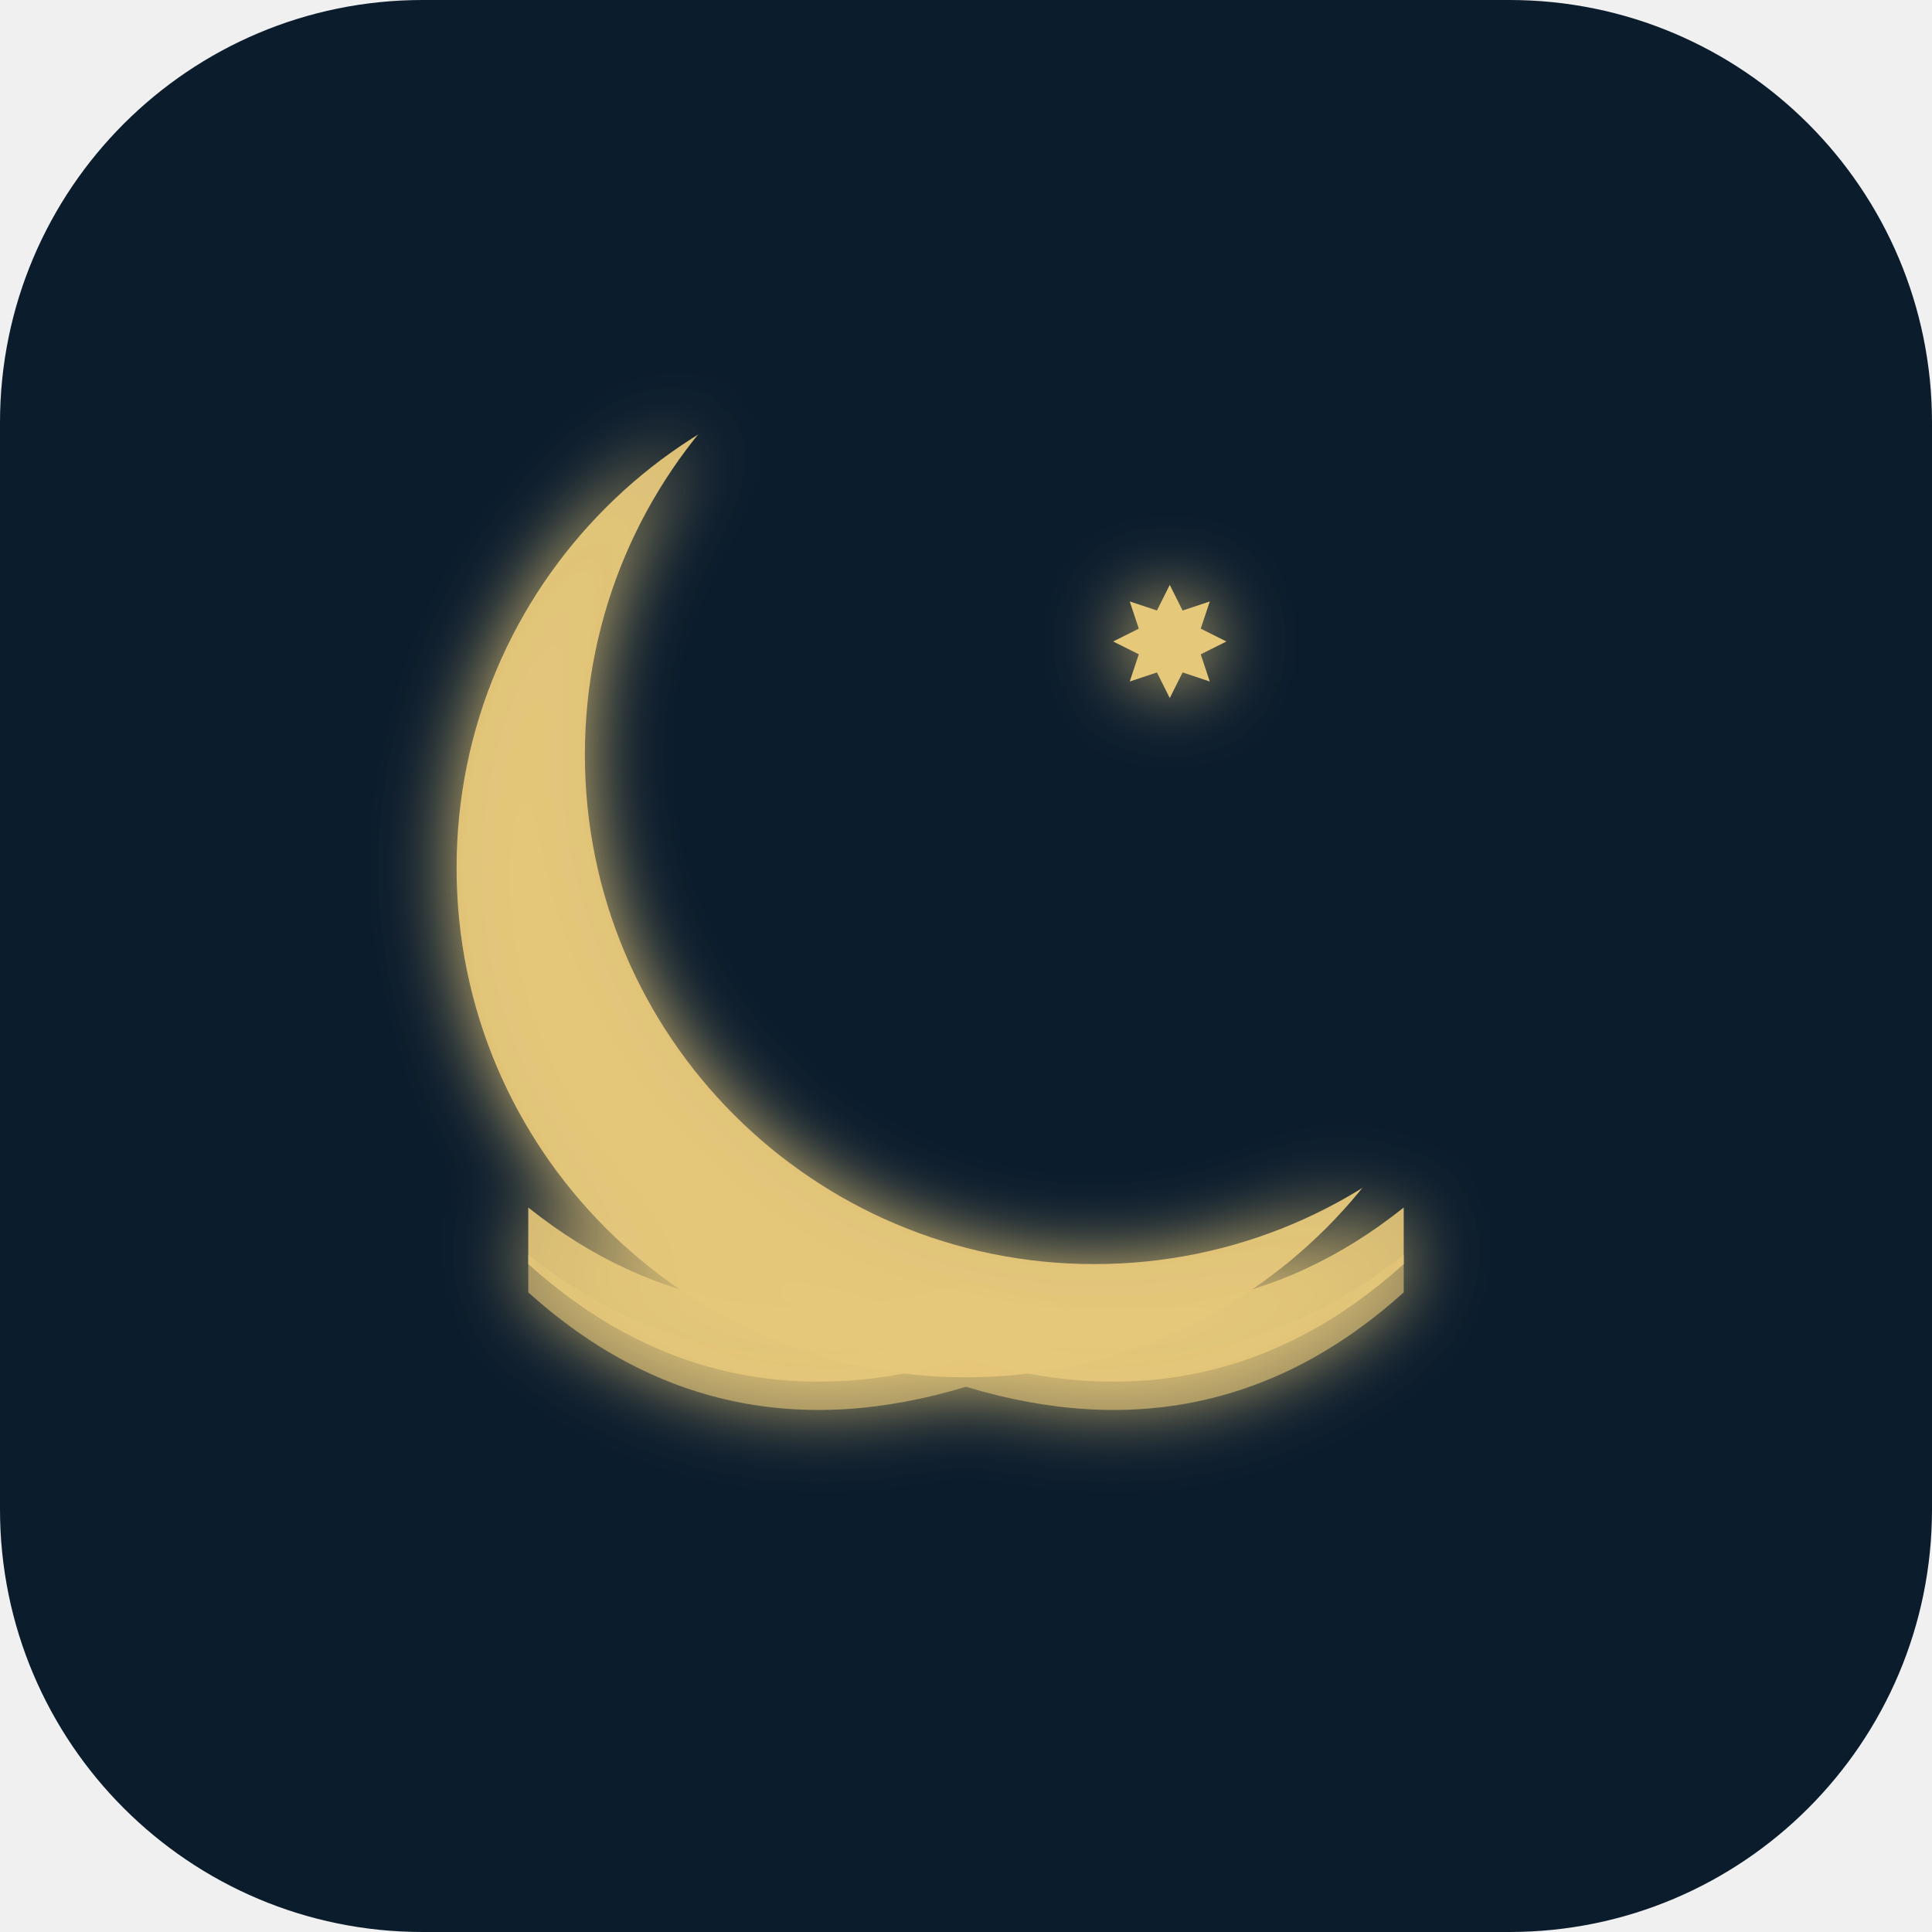
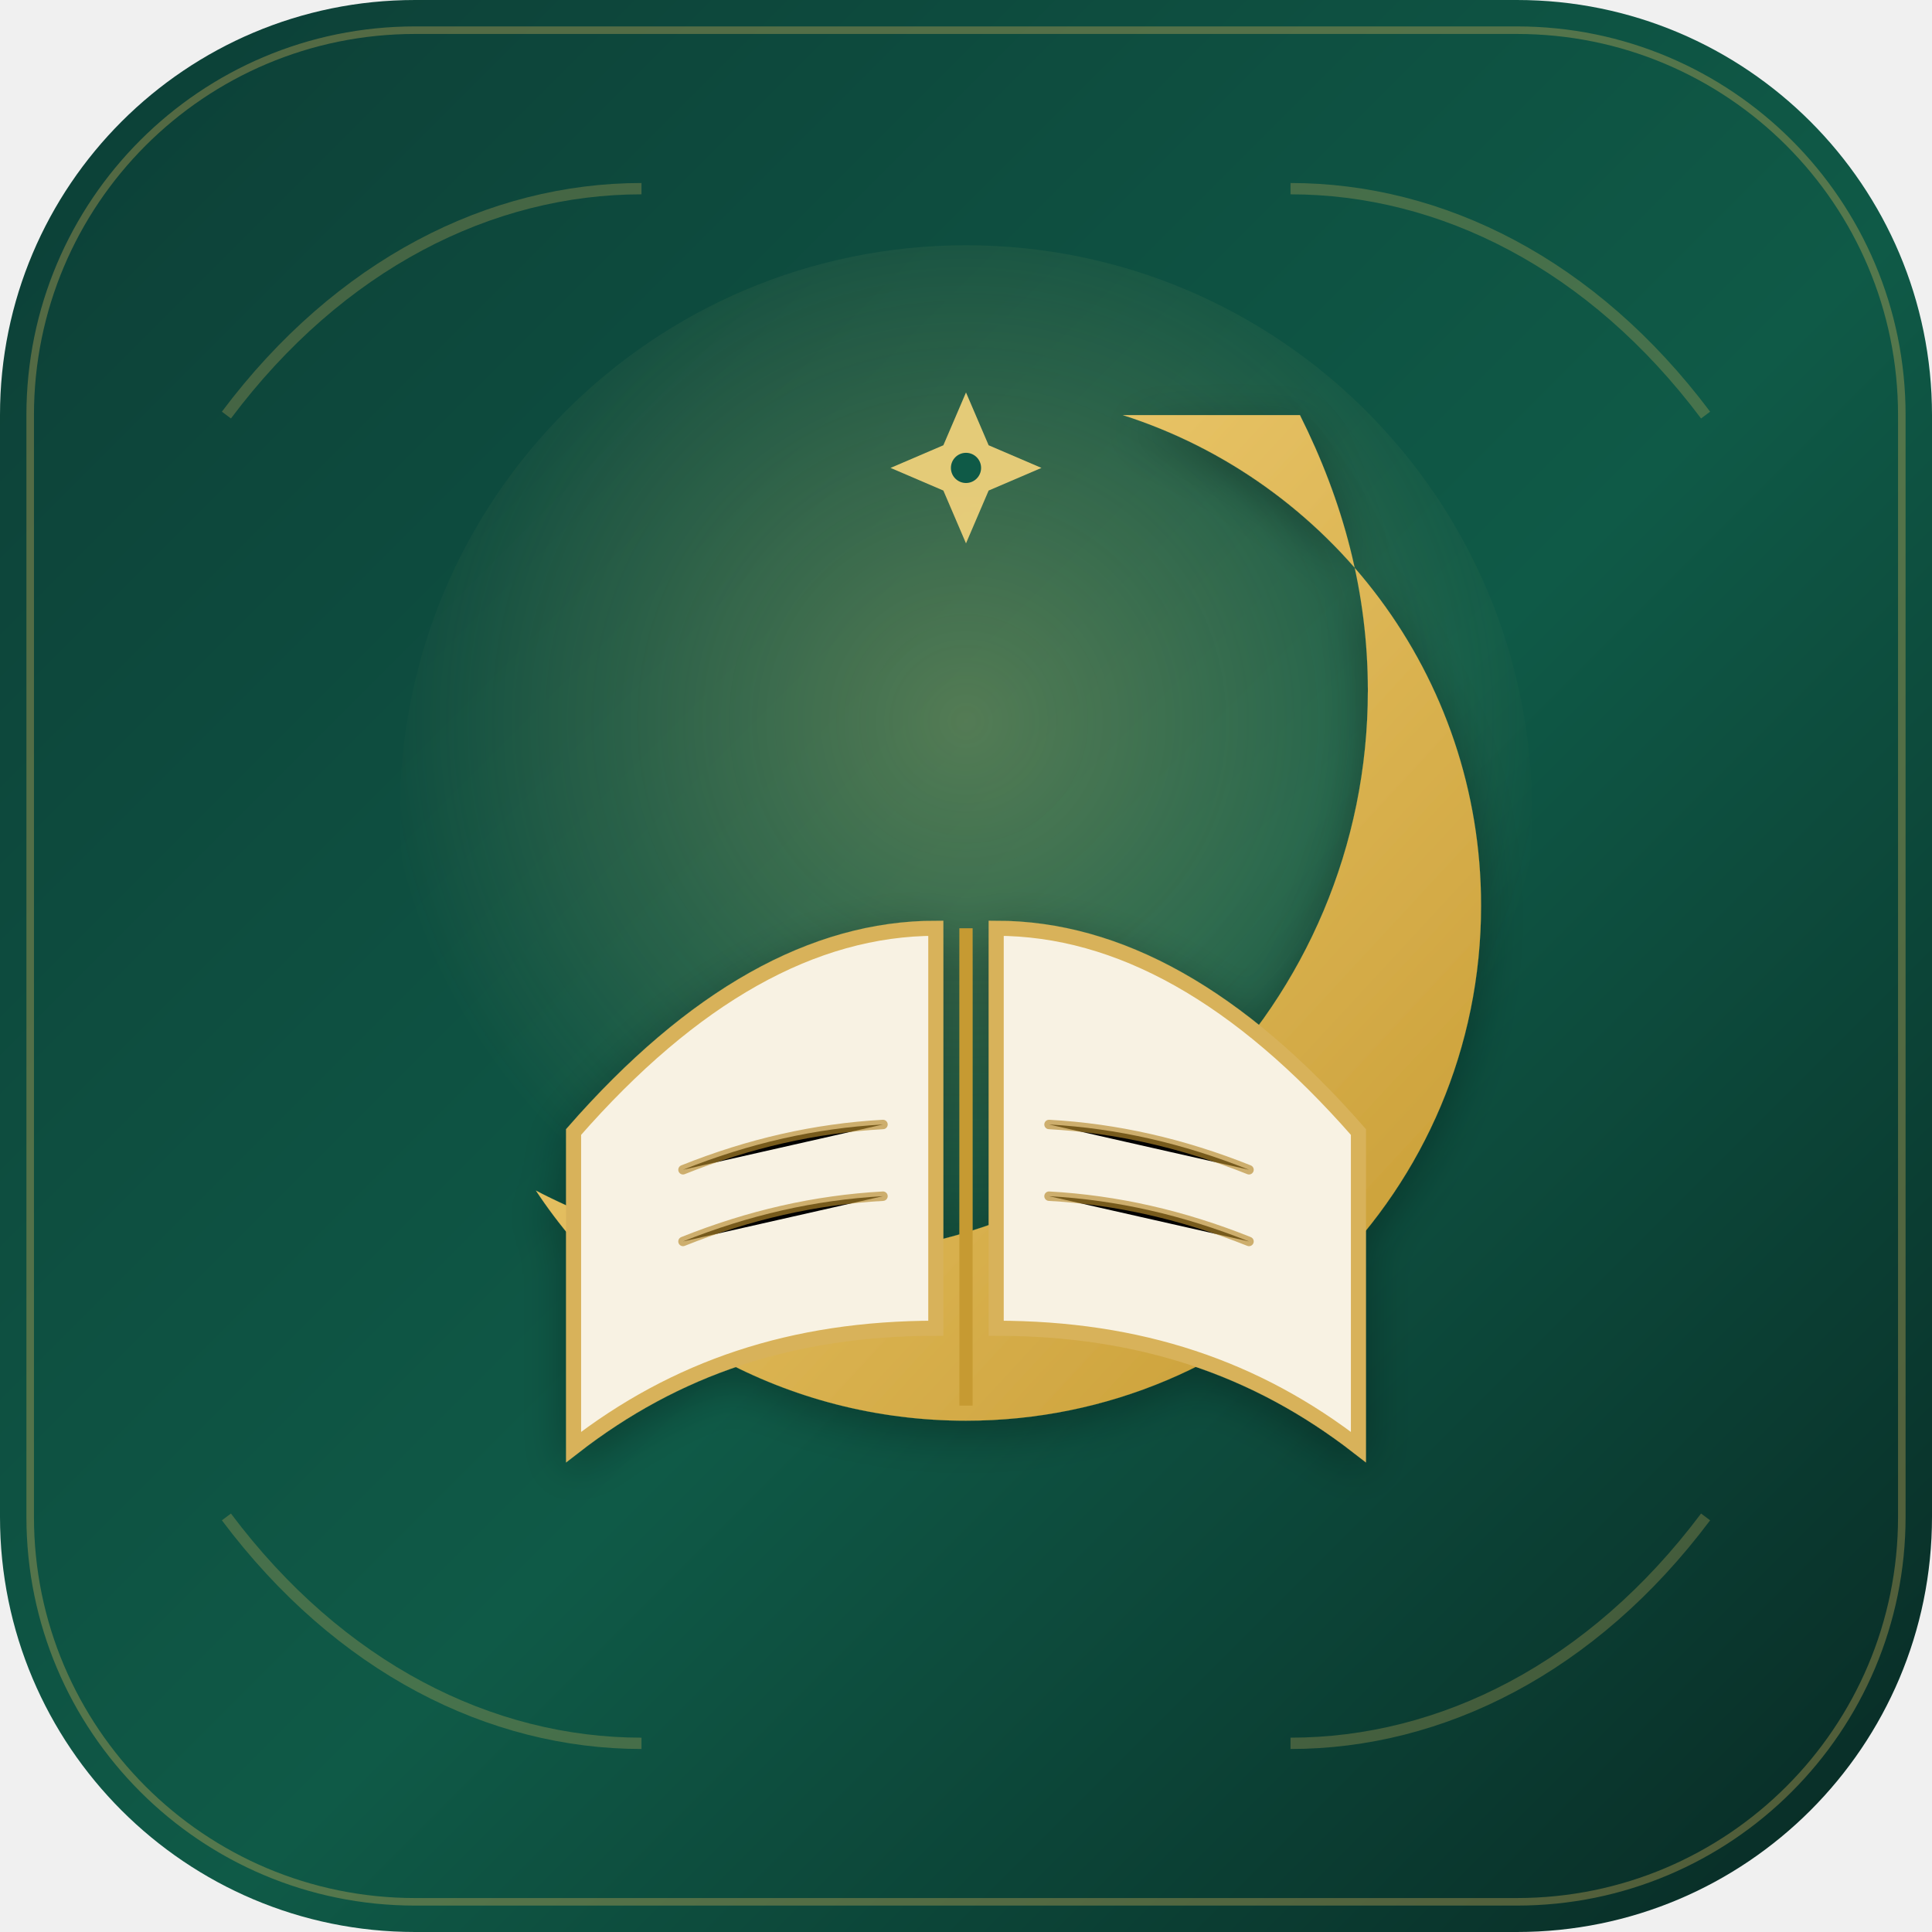
<svg xmlns="http://www.w3.org/2000/svg" width="1024" height="1024" viewBox="0 0 1024 1024">
-   <rect width="1024" height="1024" rx="224" fill="#0B1C2D" />
  <defs>
-     <mask id="crescent">
-       <rect width="1024" height="1024" fill="white" />
-       <circle cx="580" cy="400" r="270" fill="black" />
-     </mask>
-     <filter id="glow" x="-20%" y="-20%" width="140%" height="140%">
-       <feGaussianBlur stdDeviation="20" result="blur" />
-       <feComposite in="SourceGraphic" in2="blur" operator="over" />
+     <linearGradient id="bg" x1="0" y1="0" x2="1" y2="1">
+       <stop offset="0" stop-color="#0C3E36" />
+       <stop offset="0.55" stop-color="#0F5A47" />
+       <stop offset="1" stop-color="#082823" />
+     </linearGradient>
+     <radialGradient id="glow" cx="0.5" cy="0.42" r="0.52">
+       <stop offset="0" stop-color="#F6D77C" stop-opacity="0.30" />
+       <stop offset="1" stop-color="#F6D77C" stop-opacity="0" />
+     </radialGradient>
+     <linearGradient id="gold" x1="0" y1="0" x2="1" y2="1">
+       <stop offset="0" stop-color="#F7D67E" />
+       <stop offset="1" stop-color="#C69A31" />
+     </linearGradient>
+     <filter id="softShadow" x="-30%" y="-30%" width="160%" height="160%">
+       <feDropShadow dx="0" dy="6" stdDeviation="12" flood-color="#000000" flood-opacity="0.3" />
    </filter>
  </defs>
-   <g fill="#E6C87A" filter="url(#glow)">
-     <circle cx="512" cy="460" r="270" mask="url(#crescent)" opacity="0.95" />
-     <g transform="translate(620, 340)">
-       <polygon points="0,-30 10,-10 30,0 10,10 0,30 -10,10 -30,0 -10,-10" />
-       <polygon points="0,-30 10,-10 30,0 10,10 0,30 -10,10 -30,0 -10,-10" transform="rotate(45)" />
+   <rect x="0" y="0" width="1024" height="1024" rx="220" fill="url(#bg)" />
+   <rect x="16" y="16" width="992" height="992" rx="204" fill="none" stroke="#D8B25A" stroke-opacity="0.35" stroke-width="4" />
+   <circle cx="512" cy="430" r="300" fill="url(#glow)" />
+   <g stroke="#D8B25A" stroke-opacity="0.28" fill="none">
+     <path d="M120 220c60-80 140-120 220-120" stroke-width="6" />
+     <path d="M904 220c-60-80-140-120-220-120" stroke-width="6" />
+     <path d="M120 804c60 80 140 120 220 120" stroke-width="6" />
+     <path d="M904 804c-60 80-140 120-220 120" stroke-width="6" />
+   </g>
+   <g filter="url(#softShadow)">
+     <path d="M595 220c110 35 190 138 190 260 0 151-122 273-273 273-95 0-179-48-228-122 42 22 90 35 141 35 166 0 300-134 300-300 0-52-13-100-36-146 1 0 3 0 6 0z" fill="url(#gold)" />
+     <g transform="translate(512 600)">
+       <path d="M-208 0c63-72 127-108 192-108v212c-76 0-138 21-192 63z" fill="#F8F2E3" stroke="#D8B25A" stroke-width="8" />
+       <path d="M208 0c-63-72-127-108-192-108v212c76 0 138 21 192 63z" fill="#F8F2E3" stroke="#D8B25A" stroke-width="8" />
+       <line x1="0" y1="-108" x2="0" y2="145" stroke="#C69A31" stroke-width="7" />
+       <path d="M-150 20c35-14 70-22 106-24M-150 58c35-14 70-22 106-24M44-4c36 2 71 10 106 24M44 34c36 2 71 10 106 24" stroke="#B58B2E" stroke-opacity="0.65" stroke-width="5" stroke-linecap="round" />
    </g>
-     <path d="M 512 680 Q 380 720 280 640 L 280 670 Q 380 760 512 720 Z" opacity="0.9" />
-     <path d="M 512 680 Q 644 720 744 640 L 744 670 Q 644 760 512 720 Z" opacity="0.9" />
-     <path d="M 512 705 Q 380 745 280 665 L 280 685 Q 380 775 512 735 Z" opacity="0.6" />
-     <path d="M 512 705 Q 644 745 744 665 L 744 685 Q 644 775 512 735 Z" opacity="0.6" />
+   </g>
+   <g transform="translate(512 248)">
+     <path d="M0 -40L12 -12L40 0L12 12L0 40L-12 12L-40 0L-12 -12Z" fill="#F7D67E" fill-opacity="0.9" />
+     <circle cx="0" cy="0" r="8" fill="#0F5A47" />
  </g>
</svg>
